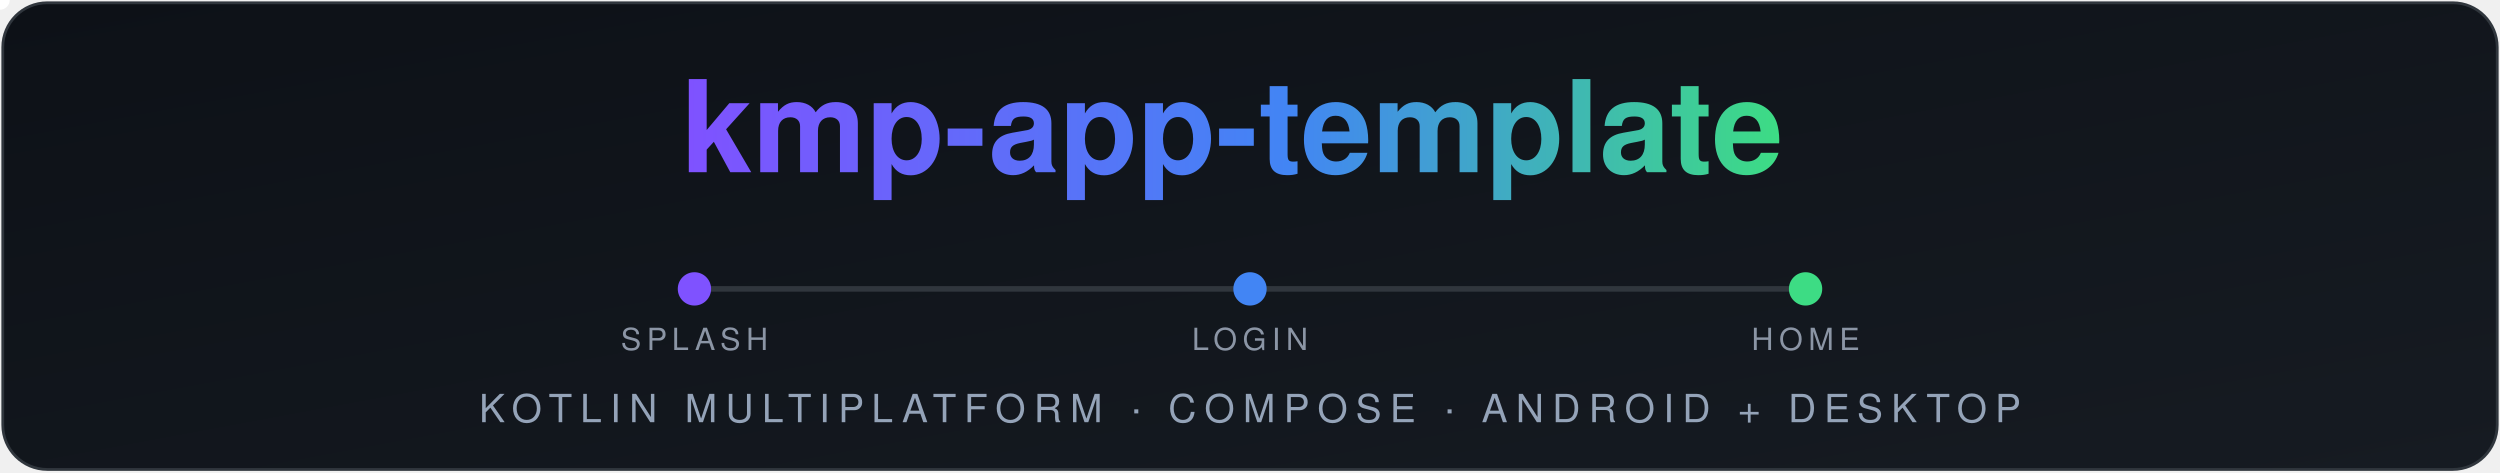
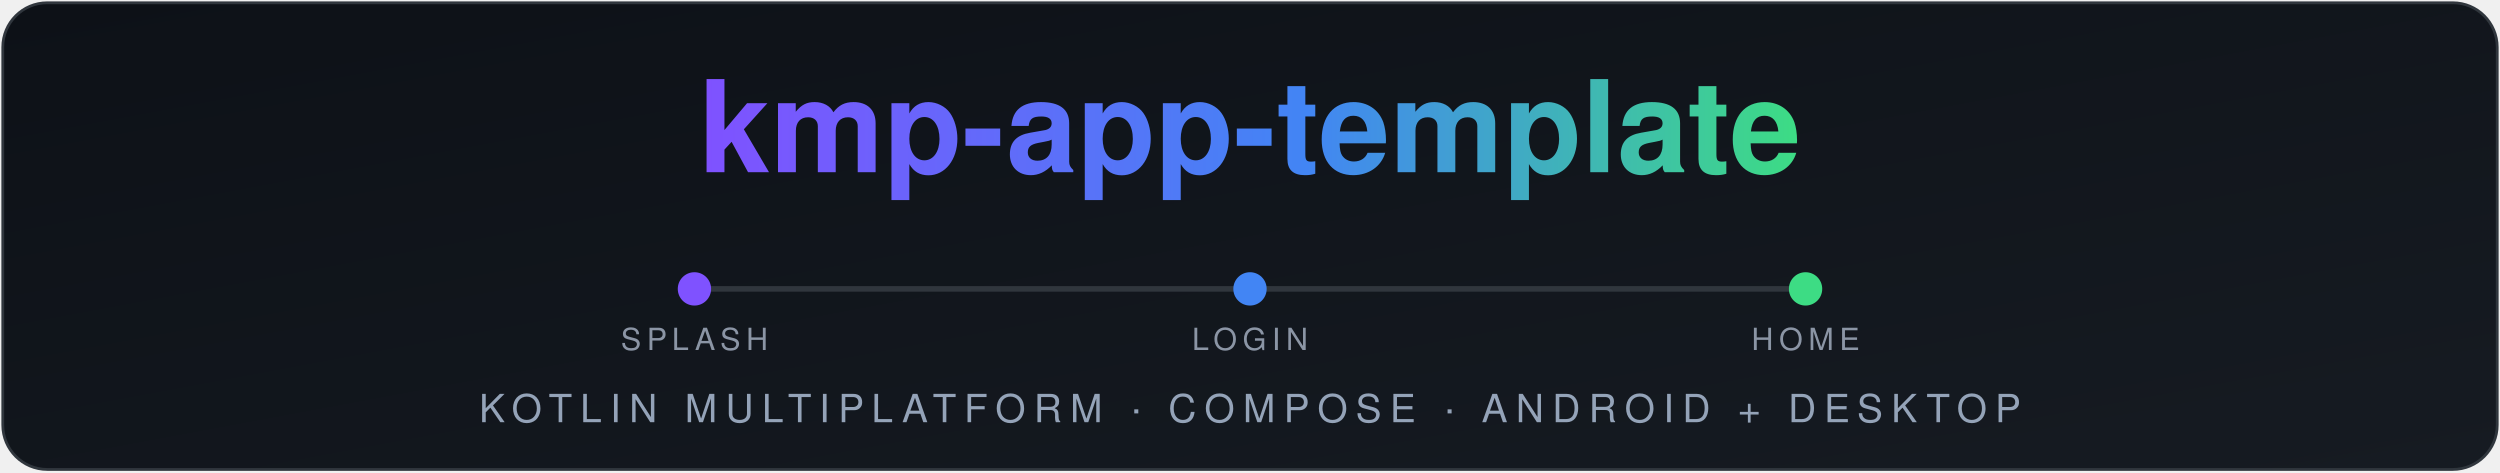
- <svg xmlns="http://www.w3.org/2000/svg" viewBox="0 0 900 170" role="img" aria-label="kmp-app-template">
+ <svg xmlns="http://www.w3.org/2000/svg" viewBox="0 0 900 170" role="img" aria-labelledby="kat-title kat-desc">
  <defs>
    <linearGradient id="bg" x1="0%" y1="0%" x2="100%" y2="100%">
      <stop offset="0%" stop-color="#0d1117" />
      <stop offset="100%" stop-color="#161b22" />
    </linearGradient>
    <linearGradient id="wordmark" x1="0%" y1="0%" x2="100%" y2="0%">
      <stop offset="0%" stop-color="#7F52FF" />
      <stop offset="55%" stop-color="#4285F4" />
      <stop offset="100%" stop-color="#3DDC84" />
    </linearGradient>
  </defs>
  <rect x="1" y="1" width="898" height="168" rx="16" fill="url(#bg)" stroke="#30363d" stroke-width="1" />
  <text x="450" y="62" text-anchor="middle" font-family="'Segoe UI', -apple-system, Helvetica, Arial, sans-serif" font-size="46" font-weight="800" fill="url(#wordmark)">
    kmp-app-template
-     <animate attributeName="opacity" values="0;1" dur="0.8s" begin="0s" fill="freeze" />
  </text>
-   <line x1="250" y1="104" x2="650" y2="104" stroke="#30363d" stroke-width="2" />
-   <circle cx="250" cy="104" r="6" fill="#7F52FF">
-     <animate attributeName="fill-opacity" values="0.35;1;0.35" dur="3s" begin="0.0s" repeatCount="indefinite" />
-   </circle>
-   <circle cx="450" cy="104" r="6" fill="#4285F4">
-     <animate attributeName="fill-opacity" values="0.35;1;0.35" dur="3s" begin="1.0s" repeatCount="indefinite" />
-   </circle>
-   <circle cx="650" cy="104" r="6" fill="#3DDC84">
-     <animate attributeName="fill-opacity" values="0.35;1;0.35" dur="3s" begin="2.0s" repeatCount="indefinite" />
-   </circle>
-   <circle r="3.5" fill="#ffffff">
-     <animateMotion dur="3s" repeatCount="indefinite" path="M 250 104 L 650 104" />
-     <animate attributeName="opacity" values="0;1;1;0" keyTimes="0;0.05;0.9;1" dur="3s" repeatCount="indefinite" />
-   </circle>
+   <line id="kat-rail" x1="250" y1="104" x2="650" y2="104" stroke="#30363d" stroke-width="2" />
+   <g id="kat-dots">
+     <circle cx="250" cy="104" r="6" fill="#7F52FF" />
+     <circle cx="450" cy="104" r="6" fill="#4285F4" />
+     <circle cx="650" cy="104" r="6" fill="#3DDC84" />
+   </g>
  <text x="250" y="126" text-anchor="middle" font-family="'Segoe UI', -apple-system, Helvetica, Arial, sans-serif" font-size="11" letter-spacing="2" fill="#8b95a5">SPLASH</text>
  <text x="450" y="126" text-anchor="middle" font-family="'Segoe UI', -apple-system, Helvetica, Arial, sans-serif" font-size="11" letter-spacing="2" fill="#8b95a5">LOGIN</text>
  <text x="650" y="126" text-anchor="middle" font-family="'Segoe UI', -apple-system, Helvetica, Arial, sans-serif" font-size="11" letter-spacing="2" fill="#8b95a5">HOME</text>
  <text x="450" y="152" text-anchor="middle" font-family="'Segoe UI', -apple-system, Helvetica, Arial, sans-serif" font-size="14" letter-spacing="3" fill="#94a3b8">KOTLIN MULTIPLATFORM · COMPOSE · ANDROID + DESKTOP</text>
</svg>
